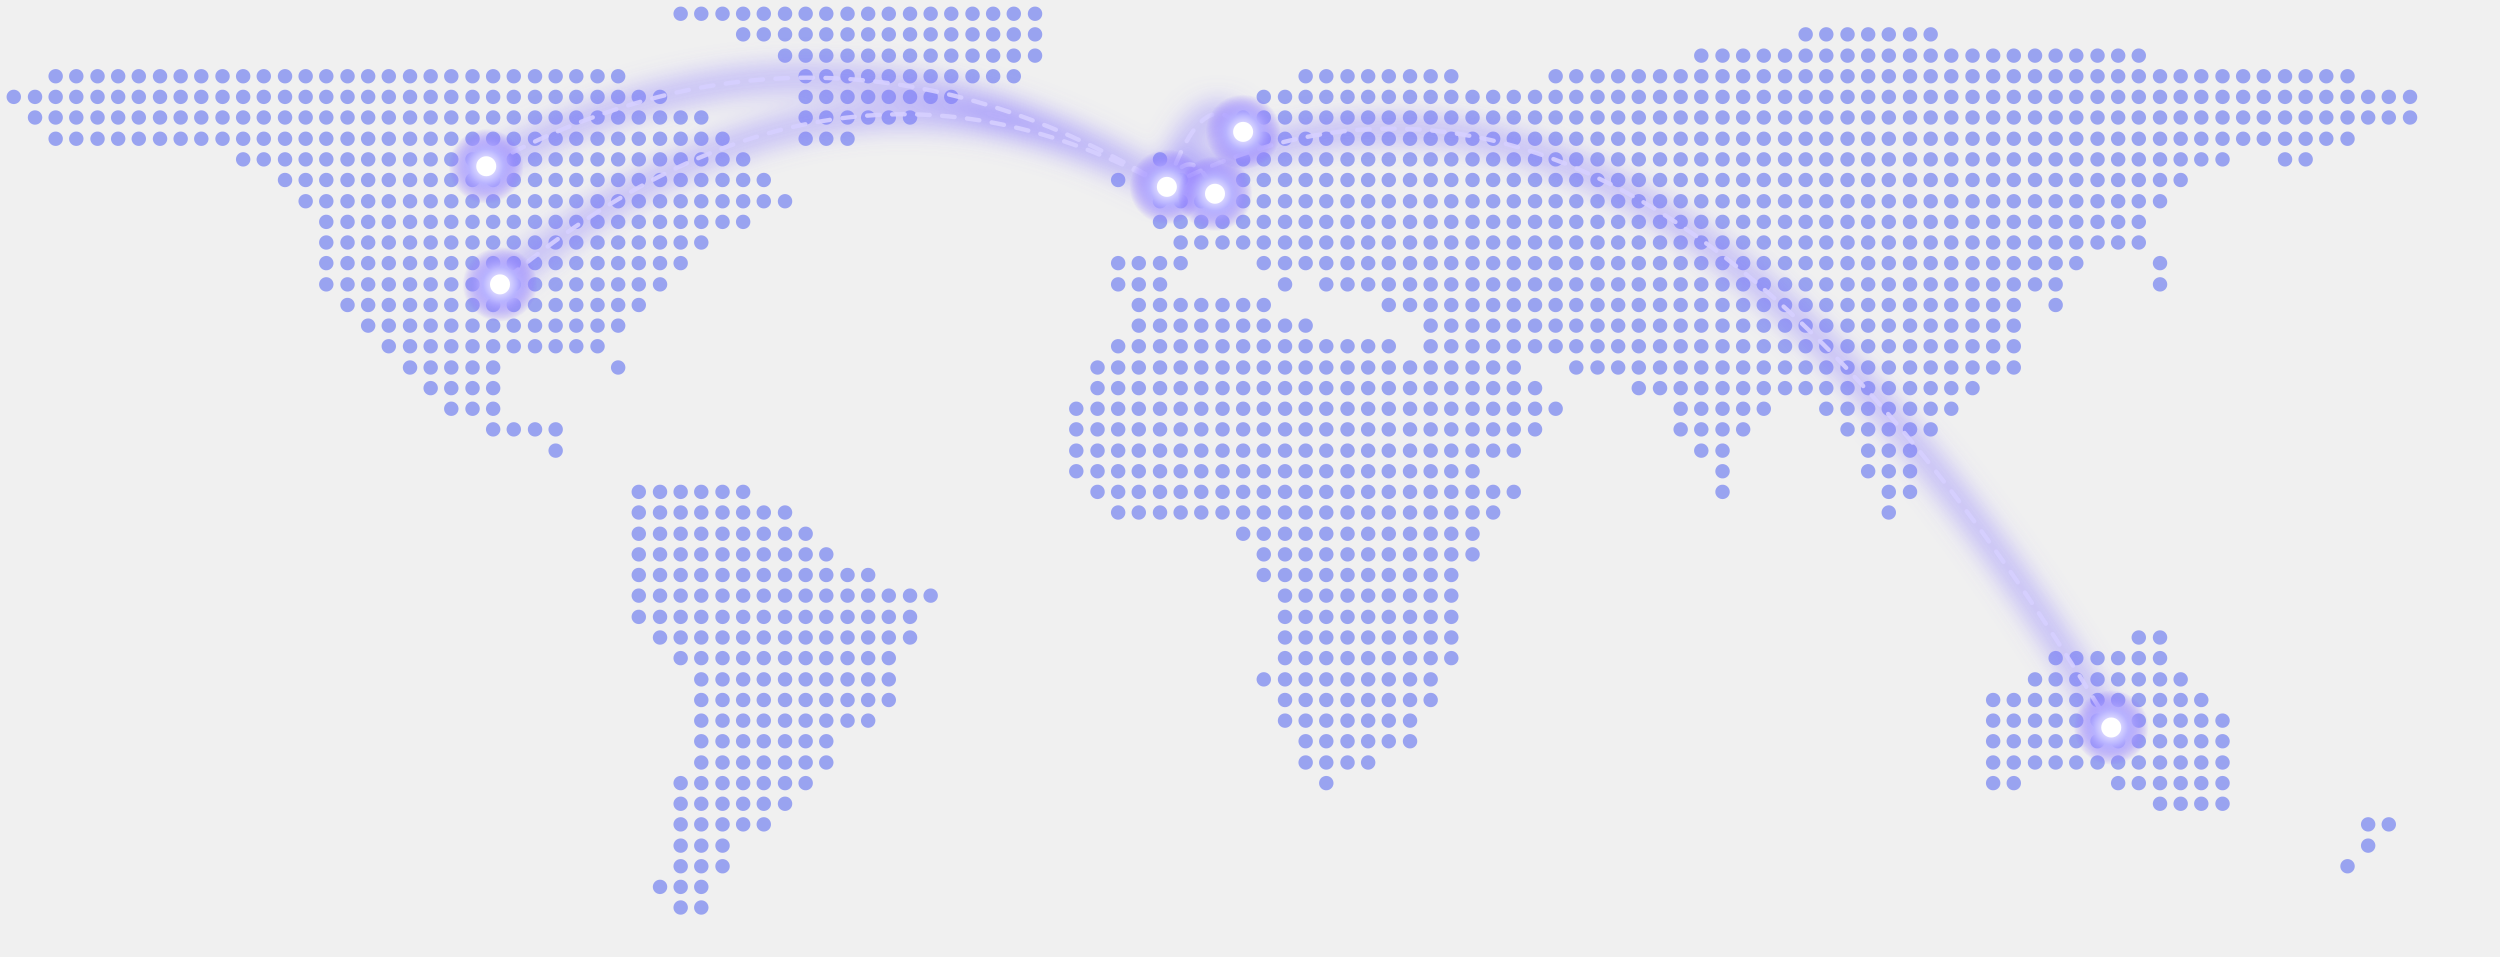
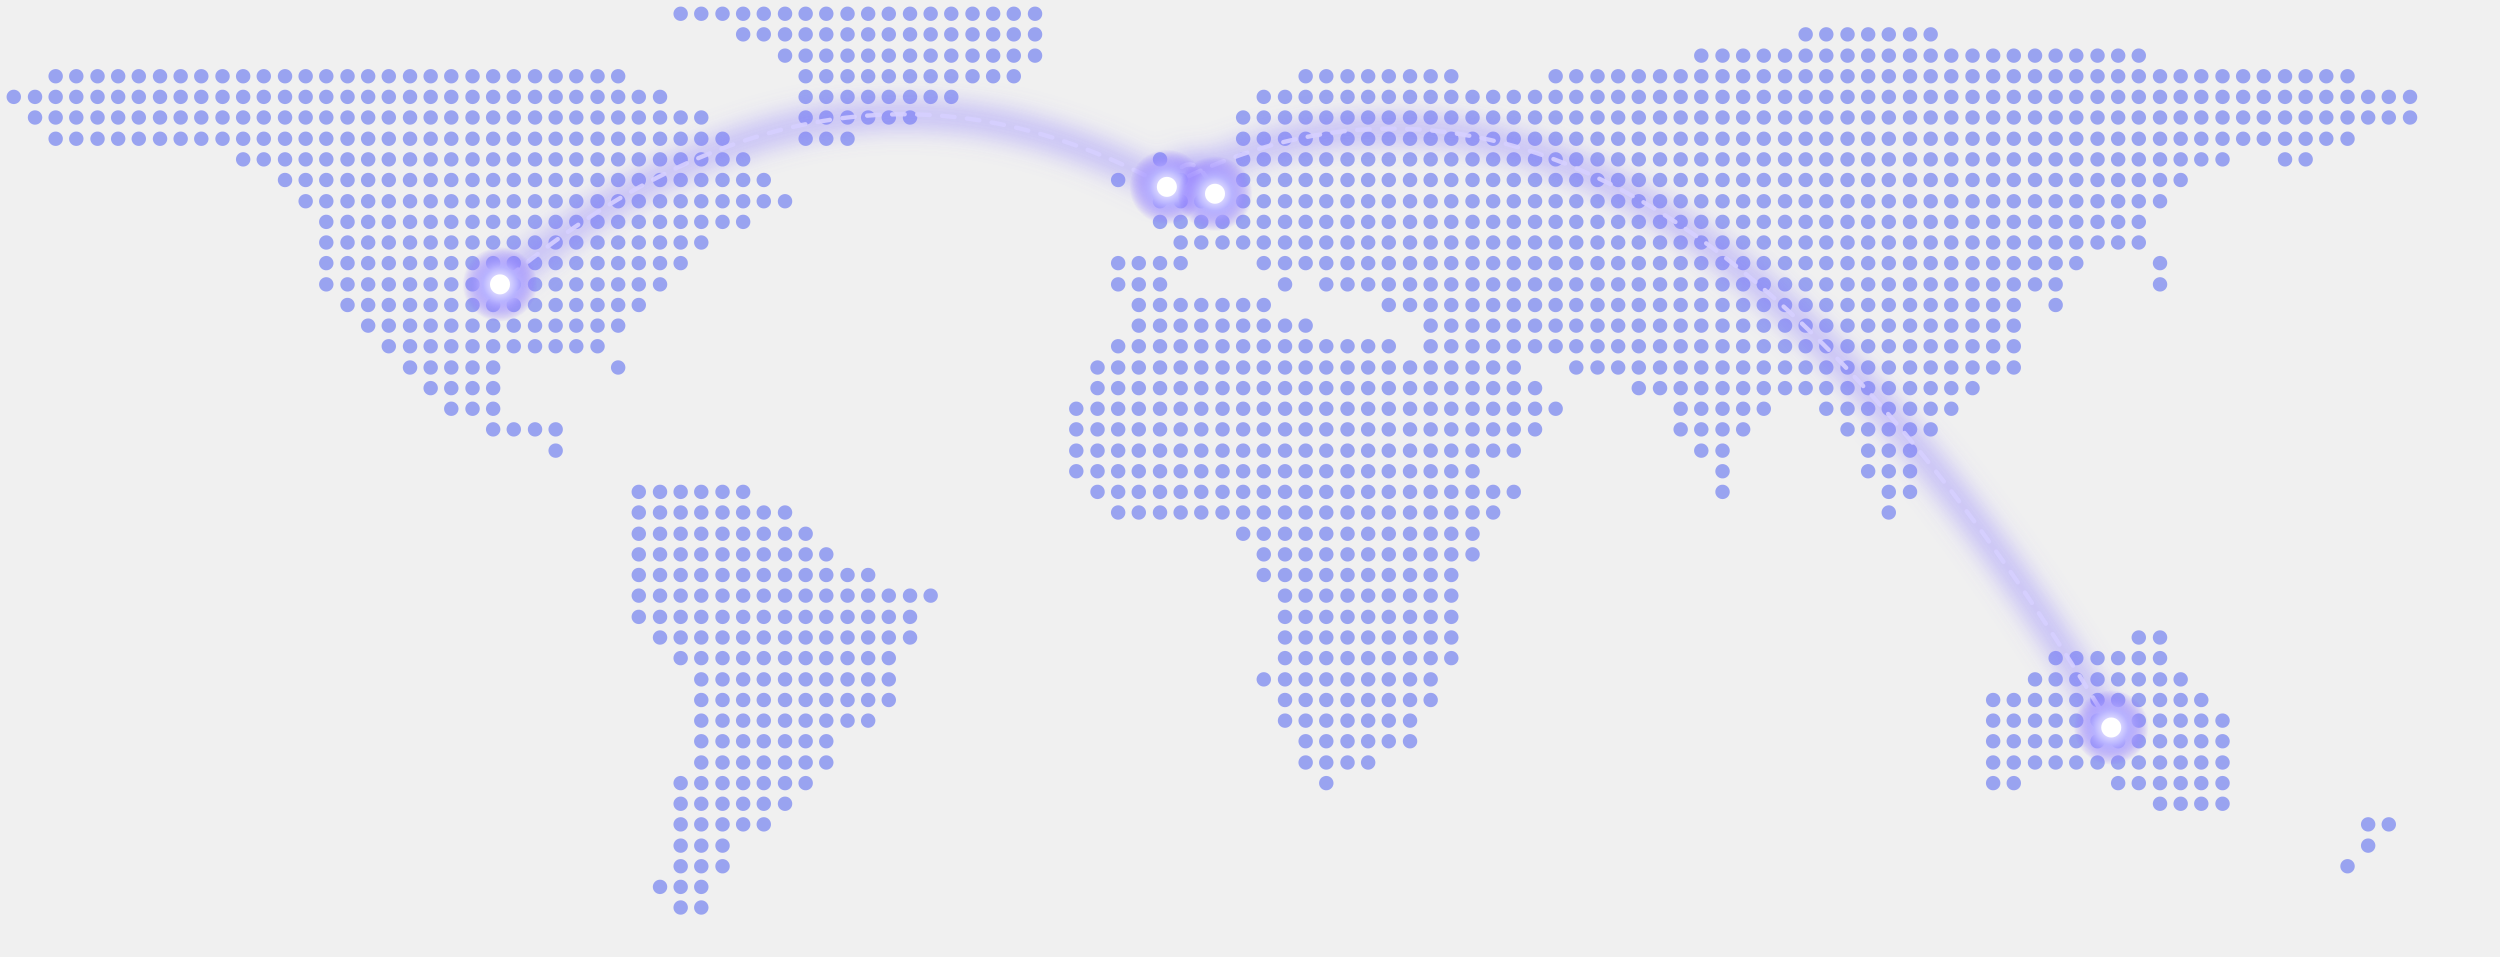
<svg xmlns="http://www.w3.org/2000/svg" viewBox="0 0 400 153">
  <defs>
    <filter id="g" x="-20%" y="-20%" width="140%" height="140%">
      <feGaussianBlur stdDeviation="2.2" />
    </filter>
    <radialGradient id="n">
      <stop offset="0" stop-color="#fff" />
      <stop offset=".45" stop-color="#b9b4ff" />
      <stop offset="1" stop-color="#7c5cff" stop-opacity="0" />
    </radialGradient>
  </defs>
  <path d="M108.9 2.2h.01M112.2 2.2h.01M115.6 2.2h.01M118.9 2.2h.01M122.2 2.2h.01M125.6 2.2h.01M128.9 2.2h.01M132.2 2.2h.01M135.6 2.2h.01M138.9 2.2h.01M142.2 2.2h.01M145.6 2.2h.01M148.9 2.2h.01M152.2 2.2h.01M155.6 2.2h.01M158.9 2.2h.01M162.2 2.2h.01M165.6 2.2h.01M118.9 5.5h.01M122.2 5.5h.01M125.6 5.5h.01M128.9 5.5h.01M132.2 5.5h.01M135.6 5.5h.01M138.9 5.5h.01M142.2 5.5h.01M145.6 5.5h.01M148.9 5.5h.01M152.2 5.5h.01M155.6 5.5h.01M158.9 5.5h.01M162.2 5.5h.01M165.6 5.5h.01M288.9 5.5h.01M292.2 5.5h.01M295.6 5.5h.01M298.9 5.5h.01M302.2 5.5h.01M305.6 5.5h.01M308.9 5.5h.01M125.6 8.9h.01M128.9 8.9h.01M132.2 8.9h.01M135.6 8.9h.01M138.9 8.9h.01M142.2 8.9h.01M145.6 8.9h.01M148.9 8.9h.01M152.2 8.9h.01M155.6 8.9h.01M158.9 8.9h.01M162.2 8.9h.01M165.6 8.9h.01M272.2 8.9h.01M275.6 8.9h.01M278.9 8.9h.01M282.2 8.9h.01M285.6 8.9h.01M288.9 8.9h.01M292.2 8.9h.01M295.6 8.9h.01M298.9 8.9h.01M302.2 8.9h.01M305.6 8.9h.01M308.9 8.9h.01M312.2 8.9h.01M315.6 8.9h.01M318.9 8.9h.01M322.2 8.9h.01M325.6 8.9h.01M328.9 8.9h.01M332.2 8.9h.01M335.6 8.9h.01M338.9 8.9h.01M342.2 8.9h.01M8.9 12.2h.01M12.2 12.2h.01M15.6 12.2h.01M18.9 12.2h.01M22.2 12.2h.01M25.6 12.2h.01M28.9 12.2h.01M32.2 12.2h.01M35.6 12.2h.01M38.9 12.2h.01M42.2 12.2h.01M45.6 12.2h.01M48.9 12.2h.01M52.2 12.2h.01M55.6 12.2h.01M58.9 12.2h.01M62.2 12.2h.01M65.6 12.2h.01M68.9 12.2h.01M72.2 12.2h.01M75.6 12.2h.01M78.9 12.2h.01M82.2 12.2h.01M85.6 12.2h.01M88.9 12.2h.01M92.2 12.2h.01M95.6 12.2h.01M98.9 12.2h.01M128.9 12.2h.01M132.2 12.2h.01M135.6 12.2h.01M138.9 12.2h.01M142.2 12.2h.01M145.6 12.2h.01M148.9 12.2h.01M152.2 12.2h.01M155.6 12.2h.01M158.9 12.2h.01M162.2 12.2h.01M208.9 12.2h.01M212.2 12.2h.01M215.6 12.2h.01M218.9 12.2h.01M222.2 12.2h.01M225.6 12.2h.01M228.9 12.2h.01M232.2 12.2h.01M248.9 12.2h.01M252.2 12.2h.01M255.6 12.2h.01M258.9 12.2h.01M262.2 12.2h.01M265.6 12.2h.01M268.9 12.2h.01M272.2 12.2h.01M275.6 12.2h.01M278.9 12.2h.01M282.2 12.2h.01M285.6 12.2h.01M288.9 12.2h.01M292.2 12.2h.01M295.6 12.2h.01M298.9 12.2h.01M302.2 12.2h.01M305.6 12.2h.01M308.9 12.2h.01M312.2 12.2h.01M315.6 12.2h.01M318.9 12.2h.01M322.2 12.2h.01M325.6 12.2h.01M328.9 12.2h.01M332.2 12.2h.01M335.6 12.2h.01M338.9 12.2h.01M342.2 12.2h.01M345.6 12.2h.01M348.9 12.2h.01M352.2 12.2h.01M355.6 12.2h.01M358.9 12.2h.01M362.2 12.2h.01M365.6 12.2h.01M368.9 12.2h.01M372.2 12.2h.01M375.6 12.2h.01M2.2 15.5h.01M5.6 15.5h.01M8.9 15.5h.01M12.2 15.5h.01M15.6 15.5h.01M18.9 15.5h.01M22.2 15.5h.01M25.6 15.5h.01M28.9 15.5h.01M32.2 15.5h.01M35.6 15.5h.01M38.9 15.5h.01M42.2 15.5h.01M45.6 15.5h.01M48.9 15.5h.01M52.2 15.5h.01M55.6 15.5h.01M58.9 15.5h.01M62.2 15.5h.01M65.6 15.5h.01M68.9 15.5h.01M72.2 15.5h.01M75.6 15.5h.01M78.9 15.5h.01M82.2 15.5h.01M85.6 15.5h.01M88.9 15.5h.01M92.2 15.5h.01M95.6 15.5h.01M98.9 15.5h.01M102.2 15.5h.01M105.6 15.5h.01M128.9 15.5h.01M132.2 15.5h.01M135.6 15.5h.01M138.9 15.5h.01M142.2 15.5h.01M145.6 15.5h.01M148.9 15.5h.01M152.2 15.5h.01M202.2 15.5h.01M205.6 15.5h.01M208.9 15.5h.01M212.2 15.5h.01M215.6 15.5h.01M218.9 15.5h.01M222.2 15.5h.01M225.6 15.5h.01M228.9 15.5h.01M232.2 15.5h.01M235.6 15.5h.01M238.9 15.5h.01M242.2 15.5h.01M245.6 15.5h.01M248.9 15.5h.01M252.2 15.5h.01M255.6 15.5h.01M258.9 15.5h.01M262.2 15.5h.01M265.6 15.5h.01M268.9 15.5h.01M272.2 15.5h.01M275.6 15.5h.01M278.9 15.5h.01M282.2 15.5h.01M285.6 15.5h.01M288.9 15.5h.01M292.2 15.5h.01M295.6 15.5h.01M298.9 15.5h.01M302.2 15.5h.01M305.6 15.5h.01M308.9 15.5h.01M312.2 15.5h.01M315.6 15.5h.01M318.9 15.5h.01M322.2 15.5h.01M325.6 15.5h.01M328.9 15.5h.01M332.2 15.5h.01M335.6 15.5h.01M338.9 15.5h.01M342.2 15.5h.01M345.6 15.5h.01M348.9 15.5h.01M352.2 15.5h.01M355.6 15.5h.01M358.9 15.5h.01M362.2 15.5h.01M365.6 15.5h.01M368.9 15.5h.01M372.2 15.5h.01M375.6 15.5h.01M378.9 15.5h.01M382.2 15.5h.01M385.6 15.5h.01M5.6 18.8h.01M8.9 18.8h.01M12.2 18.8h.01M15.6 18.8h.01M18.9 18.8h.01M22.2 18.8h.01M25.6 18.8h.01M28.9 18.8h.01M32.2 18.8h.01M35.6 18.8h.01M38.9 18.8h.01M42.2 18.8h.01M45.6 18.8h.01M48.9 18.8h.01M52.2 18.8h.01M55.6 18.8h.01M58.9 18.8h.01M62.2 18.8h.01M65.6 18.8h.01M68.9 18.8h.01M72.2 18.8h.01M75.6 18.8h.01M78.9 18.8h.01M82.2 18.8h.01M85.6 18.8h.01M88.9 18.8h.01M92.2 18.8h.01M95.6 18.8h.01M98.9 18.8h.01M102.2 18.8h.01M105.6 18.8h.01M108.9 18.8h.01M112.2 18.8h.01M128.9 18.8h.01M132.2 18.8h.01M135.6 18.8h.01M138.9 18.8h.01M142.2 18.8h.01M145.6 18.8h.01M198.9 18.8h.01M202.2 18.8h.01M205.6 18.8h.01M208.9 18.8h.01M212.2 18.8h.01M215.6 18.8h.01M218.9 18.8h.01M222.2 18.8h.01M225.6 18.8h.01M228.9 18.8h.01M232.2 18.8h.01M235.6 18.8h.01M238.9 18.8h.01M242.2 18.8h.01M245.6 18.8h.01M248.9 18.8h.01M252.2 18.8h.01M255.6 18.8h.01M258.9 18.8h.01M262.2 18.8h.01M265.6 18.8h.01M268.9 18.8h.01M272.2 18.8h.01M275.6 18.8h.01M278.9 18.8h.01M282.2 18.8h.01M285.6 18.8h.01M288.9 18.8h.01M292.2 18.8h.01M295.6 18.8h.01M298.9 18.8h.01M302.2 18.8h.01M305.6 18.8h.01M308.9 18.8h.01M312.2 18.8h.01M315.6 18.8h.01M318.9 18.8h.01M322.2 18.8h.01M325.6 18.8h.01M328.9 18.8h.01M332.2 18.8h.01M335.6 18.8h.01M338.9 18.8h.01M342.2 18.8h.01M345.6 18.8h.01M348.9 18.8h.01M352.2 18.8h.01M355.6 18.8h.01M358.9 18.8h.01M362.2 18.8h.01M365.6 18.8h.01M368.9 18.8h.01M372.2 18.8h.01M375.6 18.8h.01M378.9 18.8h.01M382.2 18.8h.01M385.6 18.8h.01M8.9 22.2h.01M12.2 22.2h.01M15.6 22.2h.01M18.9 22.2h.01M22.2 22.2h.01M25.6 22.2h.01M28.9 22.2h.01M32.2 22.2h.01M35.6 22.2h.01M38.9 22.2h.01M42.2 22.2h.01M45.6 22.2h.01M48.9 22.2h.01M52.2 22.2h.01M55.6 22.2h.01M58.9 22.2h.01M62.2 22.2h.01M65.6 22.2h.01M68.9 22.2h.01M72.2 22.2h.01M75.6 22.2h.01M78.9 22.2h.01M82.2 22.2h.01M85.6 22.2h.01M88.9 22.2h.01M92.2 22.2h.01M95.6 22.2h.01M98.9 22.2h.01M102.2 22.2h.01M105.6 22.2h.01M108.9 22.2h.01M112.2 22.2h.01M115.6 22.2h.01M128.9 22.2h.01M132.2 22.2h.01M135.6 22.2h.01M198.9 22.2h.01M202.2 22.2h.01M205.6 22.2h.01M208.9 22.2h.01M212.2 22.2h.01M215.6 22.2h.01M218.9 22.2h.01M222.2 22.2h.01M225.6 22.2h.01M228.9 22.2h.01M232.2 22.2h.01M235.6 22.2h.01M238.9 22.2h.01M242.2 22.2h.01M245.6 22.2h.01M248.9 22.2h.01M252.2 22.2h.01M255.6 22.2h.01M258.9 22.2h.01M262.2 22.2h.01M265.6 22.2h.01M268.9 22.2h.01M272.2 22.2h.01M275.6 22.2h.01M278.9 22.2h.01M282.2 22.2h.01M285.6 22.2h.01M288.9 22.2h.01M292.2 22.2h.01M295.6 22.2h.01M298.9 22.2h.01M302.2 22.2h.01M305.6 22.2h.01M308.9 22.2h.01M312.2 22.2h.01M315.6 22.2h.01M318.9 22.2h.01M322.2 22.2h.01M325.6 22.2h.01M328.9 22.2h.01M332.2 22.2h.01M335.6 22.2h.01M338.9 22.2h.01M342.2 22.2h.01M345.6 22.2h.01M348.9 22.2h.01M352.2 22.2h.01M355.6 22.2h.01M358.9 22.2h.01M362.2 22.2h.01M365.6 22.2h.01M368.9 22.2h.01M372.2 22.2h.01M375.6 22.2h.01M38.9 25.5h.01M42.2 25.5h.01M45.6 25.5h.01M48.9 25.5h.01M52.2 25.5h.01M55.6 25.5h.01M58.9 25.5h.01M62.2 25.5h.01M65.6 25.5h.01M68.9 25.5h.01M72.2 25.5h.01M75.6 25.5h.01M78.9 25.5h.01M82.2 25.5h.01M85.6 25.5h.01M88.9 25.5h.01M92.2 25.5h.01M95.6 25.5h.01M98.9 25.5h.01M102.2 25.5h.01M105.6 25.5h.01M108.9 25.5h.01M112.2 25.5h.01M115.6 25.5h.01M118.9 25.5h.01M185.6 25.5h.01M198.9 25.5h.01M202.2 25.5h.01M205.6 25.5h.01M208.9 25.5h.01M212.2 25.5h.01M215.6 25.5h.01M218.9 25.5h.01M222.2 25.5h.01M225.6 25.5h.01M228.9 25.5h.01M232.2 25.5h.01M235.6 25.5h.01M238.9 25.5h.01M242.2 25.5h.01M245.6 25.5h.01M248.9 25.5h.01M252.2 25.5h.01M255.6 25.5h.01M258.9 25.5h.01M262.2 25.5h.01M265.6 25.5h.01M268.9 25.5h.01M272.2 25.5h.01M275.6 25.5h.01M278.9 25.5h.01M282.2 25.5h.01M285.6 25.5h.01M288.9 25.5h.01M292.2 25.5h.01M295.6 25.5h.01M298.9 25.5h.01M302.2 25.5h.01M305.6 25.5h.01M308.9 25.5h.01M312.2 25.5h.01M315.6 25.5h.01M318.9 25.5h.01M322.2 25.5h.01M325.6 25.5h.01M328.9 25.5h.01M332.2 25.5h.01M335.6 25.5h.01M338.9 25.5h.01M342.2 25.5h.01M345.6 25.5h.01M348.9 25.5h.01M352.2 25.5h.01M355.6 25.5h.01M365.6 25.5h.01M368.9 25.5h.01M45.6 28.8h.01M48.9 28.8h.01M52.2 28.8h.01M55.6 28.8h.01M58.9 28.8h.01M62.2 28.8h.01M65.6 28.8h.01M68.9 28.8h.01M72.2 28.8h.01M75.6 28.8h.01M78.9 28.8h.01M82.2 28.8h.01M85.6 28.8h.01M88.9 28.8h.01M92.2 28.8h.01M95.6 28.8h.01M98.9 28.8h.01M102.2 28.8h.01M105.6 28.8h.01M108.9 28.8h.01M112.2 28.8h.01M115.6 28.8h.01M118.9 28.8h.01M122.2 28.8h.01M178.9 28.8h.01M185.6 28.8h.01M188.9 28.8h.01M198.9 28.8h.01M202.2 28.8h.01M205.6 28.8h.01M208.9 28.8h.01M212.2 28.8h.01M215.6 28.8h.01M218.9 28.8h.01M222.2 28.8h.01M225.6 28.8h.01M228.9 28.8h.01M232.2 28.8h.01M235.6 28.8h.01M238.9 28.8h.01M242.2 28.8h.01M245.6 28.8h.01M248.9 28.8h.01M252.2 28.8h.01M255.6 28.8h.01M258.9 28.8h.01M262.2 28.8h.01M265.6 28.8h.01M268.9 28.8h.01M272.2 28.8h.01M275.6 28.8h.01M278.9 28.8h.01M282.2 28.8h.01M285.6 28.8h.01M288.9 28.8h.01M292.2 28.8h.01M295.6 28.8h.01M298.9 28.8h.01M302.2 28.8h.01M305.6 28.8h.01M308.9 28.8h.01M312.2 28.8h.01M315.6 28.8h.01M318.9 28.8h.01M322.2 28.8h.01M325.6 28.8h.01M328.9 28.8h.01M332.2 28.8h.01M335.6 28.8h.01M338.9 28.8h.01M342.2 28.8h.01M345.6 28.8h.01M348.9 28.8h.01M48.9 32.2h.01M52.2 32.2h.01M55.6 32.2h.01M58.9 32.2h.01M62.2 32.2h.01M65.6 32.2h.01M68.9 32.2h.01M72.2 32.2h.01M75.6 32.2h.01M78.9 32.2h.01M82.2 32.2h.01M85.6 32.2h.01M88.9 32.2h.01M92.2 32.2h.01M95.6 32.2h.01M98.9 32.2h.01M102.2 32.2h.01M105.6 32.2h.01M108.9 32.2h.01M112.2 32.2h.01M115.6 32.2h.01M118.9 32.2h.01M122.2 32.2h.01M125.6 32.2h.01M185.6 32.2h.01M188.9 32.2h.01M192.2 32.2h.01M195.6 32.2h.01M198.9 32.2h.01M202.2 32.2h.01M205.6 32.2h.01M208.9 32.2h.01M212.2 32.2h.01M215.6 32.2h.01M218.9 32.2h.01M222.2 32.2h.01M225.6 32.2h.01M228.9 32.2h.01M232.2 32.2h.01M235.6 32.2h.01M238.9 32.2h.01M242.2 32.2h.01M245.6 32.2h.01M248.9 32.2h.01M252.2 32.2h.01M255.6 32.2h.01M258.9 32.2h.01M262.2 32.2h.01M265.6 32.2h.01M268.9 32.2h.01M272.2 32.2h.01M275.6 32.2h.01M278.9 32.2h.01M282.2 32.2h.01M285.6 32.2h.01M288.9 32.2h.01M292.2 32.2h.01M295.6 32.2h.01M298.9 32.2h.01M302.2 32.2h.01M305.6 32.2h.01M308.9 32.2h.01M312.2 32.2h.01M315.6 32.2h.01M318.9 32.2h.01M322.2 32.2h.01M325.6 32.2h.01M328.9 32.2h.01M332.2 32.2h.01M335.6 32.2h.01M338.9 32.2h.01M342.2 32.2h.01M345.6 32.2h.01M52.2 35.5h.01M55.6 35.5h.01M58.9 35.5h.01M62.2 35.5h.01M65.6 35.5h.01M68.9 35.5h.01M72.2 35.5h.01M75.6 35.5h.01M78.9 35.5h.01M82.2 35.5h.01M85.6 35.5h.01M88.9 35.5h.01M92.2 35.5h.01M95.6 35.5h.01M98.9 35.5h.01M102.2 35.5h.01M105.6 35.5h.01M108.9 35.5h.01M112.2 35.5h.01M115.6 35.5h.01M118.9 35.5h.01M185.6 35.5h.01M188.9 35.5h.01M192.2 35.5h.01M195.6 35.5h.01M198.9 35.5h.01M202.2 35.5h.01M205.6 35.5h.01M208.9 35.5h.01M212.2 35.5h.01M215.6 35.5h.01M218.9 35.5h.01M222.2 35.5h.01M225.6 35.5h.01M228.9 35.5h.01M232.2 35.5h.01M235.6 35.5h.01M238.9 35.5h.01M242.2 35.5h.01M245.6 35.5h.01M248.9 35.5h.01M252.2 35.5h.01M255.6 35.5h.01M258.9 35.5h.01M262.2 35.5h.01M265.6 35.5h.01M268.9 35.5h.01M272.2 35.5h.01M275.6 35.5h.01M278.9 35.5h.01M282.2 35.5h.01M285.6 35.5h.01M288.9 35.5h.01M292.2 35.5h.01M295.6 35.5h.01M298.9 35.5h.01M302.2 35.5h.01M305.6 35.5h.01M308.9 35.5h.01M312.2 35.5h.01M315.6 35.5h.01M318.9 35.5h.01M322.2 35.5h.01M325.6 35.5h.01M328.9 35.5h.01M332.2 35.5h.01M335.6 35.5h.01M338.9 35.5h.01M342.2 35.5h.01M52.2 38.8h.01M55.6 38.8h.01M58.9 38.8h.01M62.2 38.8h.01M65.6 38.8h.01M68.9 38.8h.01M72.2 38.8h.01M75.6 38.8h.01M78.9 38.8h.01M82.2 38.8h.01M85.6 38.8h.01M88.9 38.8h.01M92.2 38.8h.01M95.6 38.8h.01M98.9 38.8h.01M102.2 38.8h.01M105.6 38.8h.01M108.9 38.8h.01M112.2 38.8h.01M188.9 38.8h.01M192.2 38.8h.01M195.6 38.8h.01M198.9 38.8h.01M202.2 38.8h.01M205.6 38.8h.01M208.9 38.8h.01M212.2 38.8h.01M215.6 38.8h.01M218.9 38.8h.01M222.2 38.8h.01M225.6 38.8h.01M228.9 38.8h.01M232.2 38.8h.01M235.6 38.8h.01M238.9 38.8h.01M242.2 38.8h.01M245.6 38.8h.01M248.9 38.8h.01M252.2 38.8h.01M255.6 38.8h.01M258.9 38.8h.01M262.2 38.8h.01M265.6 38.8h.01M268.9 38.8h.01M272.2 38.8h.01M275.6 38.8h.01M278.9 38.8h.01M282.2 38.8h.01M285.6 38.8h.01M288.9 38.8h.01M292.2 38.8h.01M295.6 38.8h.01M298.9 38.8h.01M302.2 38.8h.01M305.6 38.8h.01M308.9 38.8h.01M312.2 38.8h.01M315.6 38.8h.01M318.9 38.8h.01M322.2 38.8h.01M325.6 38.8h.01M328.9 38.8h.01M332.2 38.8h.01M335.6 38.8h.01M338.9 38.8h.01M342.2 38.8h.01M52.2 42.1h.01M55.6 42.1h.01M58.9 42.1h.01M62.2 42.1h.01M65.6 42.1h.01M68.9 42.1h.01M72.2 42.1h.01M75.6 42.1h.01M78.9 42.1h.01M82.2 42.1h.01M85.6 42.1h.01M88.9 42.1h.01M92.2 42.1h.01M95.6 42.1h.01M98.9 42.1h.01M102.2 42.1h.01M105.6 42.1h.01M108.9 42.1h.01M178.9 42.1h.01M182.2 42.1h.01M185.6 42.1h.01M188.9 42.1h.01M202.2 42.1h.01M205.6 42.1h.01M208.9 42.1h.01M212.2 42.1h.01M215.6 42.1h.01M218.9 42.1h.01M222.2 42.1h.01M225.6 42.1h.01M228.9 42.1h.01M232.2 42.1h.01M235.6 42.1h.01M238.9 42.1h.01M242.2 42.1h.01M245.6 42.1h.01M248.9 42.1h.01M252.2 42.1h.01M255.6 42.1h.01M258.9 42.1h.01M262.2 42.1h.01M265.6 42.1h.01M268.9 42.1h.01M272.2 42.1h.01M275.6 42.1h.01M278.9 42.1h.01M282.2 42.1h.01M285.6 42.1h.01M288.9 42.1h.01M292.2 42.1h.01M295.6 42.1h.01M298.9 42.1h.01M302.2 42.1h.01M305.6 42.1h.01M308.9 42.1h.01M312.2 42.1h.01M315.6 42.1h.01M318.9 42.1h.01M322.2 42.1h.01M325.6 42.1h.01M328.9 42.1h.01M332.2 42.1h.01M345.6 42.1h.01M52.2 45.5h.01M55.6 45.5h.01M58.9 45.5h.01M62.2 45.5h.01M65.6 45.5h.01M68.9 45.5h.01M72.2 45.5h.01M75.6 45.5h.01M78.9 45.5h.01M82.2 45.5h.01M85.6 45.5h.01M88.9 45.5h.01M92.2 45.5h.01M95.6 45.5h.01M98.9 45.5h.01M102.2 45.5h.01M105.6 45.5h.01M178.9 45.5h.01M182.2 45.5h.01M185.6 45.5h.01M205.6 45.5h.01M212.2 45.5h.01M215.6 45.5h.01M218.9 45.5h.01M222.2 45.5h.01M225.6 45.5h.01M228.9 45.5h.01M232.2 45.5h.01M235.6 45.5h.01M238.9 45.5h.01M242.2 45.5h.01M245.6 45.5h.01M248.9 45.5h.01M252.2 45.5h.01M255.6 45.5h.01M258.9 45.5h.01M262.2 45.5h.01M265.6 45.5h.01M268.9 45.5h.01M272.2 45.5h.01M275.6 45.5h.01M278.9 45.5h.01M282.2 45.5h.01M285.6 45.5h.01M288.9 45.5h.01M292.2 45.5h.01M295.6 45.5h.01M298.9 45.5h.01M302.2 45.5h.01M305.6 45.5h.01M308.9 45.5h.01M312.2 45.5h.01M315.6 45.5h.01M318.9 45.5h.01M322.2 45.5h.01M325.6 45.5h.01M328.9 45.5h.01M345.6 45.5h.01M55.6 48.8h.01M58.9 48.8h.01M62.2 48.8h.01M65.6 48.8h.01M68.9 48.8h.01M72.2 48.8h.01M75.6 48.8h.01M78.9 48.8h.01M82.2 48.8h.01M85.6 48.8h.01M88.9 48.8h.01M92.2 48.8h.01M95.6 48.8h.01M98.9 48.8h.01M102.2 48.8h.01M182.2 48.8h.01M185.6 48.8h.01M188.9 48.8h.01M192.2 48.8h.01M195.6 48.8h.01M198.9 48.8h.01M202.2 48.8h.01M222.2 48.8h.01M225.6 48.8h.01M228.9 48.8h.01M232.2 48.8h.01M235.6 48.8h.01M238.9 48.8h.01M242.2 48.8h.01M245.6 48.8h.01M248.9 48.8h.01M252.2 48.8h.01M255.6 48.8h.01M258.9 48.8h.01M262.2 48.8h.01M265.6 48.8h.01M268.9 48.8h.01M272.2 48.8h.01M275.6 48.8h.01M278.9 48.8h.01M282.2 48.8h.01M285.6 48.8h.01M288.9 48.8h.01M292.2 48.8h.01M295.6 48.8h.01M298.9 48.8h.01M302.2 48.8h.01M305.6 48.8h.01M308.9 48.8h.01M312.2 48.8h.01M315.6 48.8h.01M318.9 48.8h.01M322.2 48.8h.01M328.9 48.8h.01M58.9 52.1h.01M62.2 52.1h.01M65.6 52.1h.01M68.9 52.1h.01M72.2 52.1h.01M75.6 52.1h.01M78.9 52.1h.01M82.2 52.1h.01M85.6 52.1h.01M88.9 52.1h.01M92.2 52.1h.01M95.6 52.1h.01M98.9 52.1h.01M182.2 52.1h.01M185.6 52.1h.01M188.9 52.1h.01M192.2 52.1h.01M195.6 52.1h.01M198.9 52.1h.01M202.2 52.1h.01M205.6 52.1h.01M208.9 52.1h.01M228.9 52.1h.01M232.2 52.1h.01M235.6 52.1h.01M238.9 52.1h.01M242.2 52.1h.01M245.6 52.1h.01M248.9 52.1h.01M252.2 52.1h.01M255.6 52.1h.01M258.9 52.1h.01M262.2 52.1h.01M265.6 52.1h.01M268.9 52.1h.01M272.2 52.1h.01M275.6 52.1h.01M278.9 52.1h.01M282.2 52.1h.01M285.6 52.1h.01M288.9 52.1h.01M292.2 52.1h.01M295.6 52.1h.01M298.9 52.1h.01M302.2 52.1h.01M305.6 52.1h.01M308.9 52.1h.01M312.2 52.1h.01M315.6 52.1h.01M318.9 52.1h.01M322.2 52.1h.01M62.2 55.4h.01M65.6 55.4h.01M68.9 55.4h.01M72.2 55.4h.01M75.6 55.4h.01M78.9 55.4h.01M82.2 55.4h.01M85.6 55.4h.01M88.9 55.4h.01M92.2 55.4h.01M95.6 55.4h.01M178.9 55.4h.01M182.2 55.4h.01M185.6 55.4h.01M188.9 55.4h.01M192.2 55.4h.01M195.6 55.4h.01M198.9 55.4h.01M202.2 55.4h.01M205.6 55.4h.01M208.9 55.4h.01M212.2 55.4h.01M215.6 55.4h.01M218.9 55.4h.01M222.2 55.4h.01M228.9 55.4h.01M232.2 55.4h.01M235.6 55.4h.01M238.9 55.4h.01M242.2 55.4h.01M245.6 55.4h.01M248.9 55.4h.01M252.2 55.4h.01M255.6 55.4h.01M258.9 55.4h.01M262.2 55.4h.01M265.6 55.4h.01M268.9 55.4h.01M272.2 55.4h.01M275.6 55.4h.01M278.9 55.4h.01M282.2 55.4h.01M285.6 55.4h.01M288.9 55.4h.01M292.2 55.4h.01M295.6 55.4h.01M298.9 55.4h.01M302.2 55.4h.01M305.6 55.4h.01M308.9 55.4h.01M312.2 55.4h.01M315.6 55.4h.01M318.9 55.4h.01M322.2 55.4h.01M65.6 58.8h.01M68.9 58.8h.01M72.2 58.8h.01M75.6 58.8h.01M78.9 58.8h.01M98.9 58.8h.01M175.6 58.8h.01M178.9 58.8h.01M182.2 58.8h.01M185.6 58.8h.01M188.9 58.8h.01M192.2 58.8h.01M195.6 58.8h.01M198.9 58.8h.01M202.2 58.8h.01M205.6 58.8h.01M208.9 58.8h.01M212.2 58.8h.01M215.6 58.8h.01M218.9 58.8h.01M222.2 58.8h.01M225.6 58.8h.01M228.9 58.8h.01M232.2 58.8h.01M235.6 58.8h.01M238.9 58.8h.01M242.2 58.8h.01M252.2 58.8h.01M255.6 58.8h.01M258.9 58.8h.01M262.2 58.8h.01M265.6 58.8h.01M268.9 58.8h.01M272.2 58.8h.01M275.6 58.8h.01M278.9 58.8h.01M282.2 58.8h.01M285.6 58.8h.01M288.9 58.8h.01M292.2 58.8h.01M295.6 58.8h.01M298.9 58.8h.01M302.2 58.8h.01M305.6 58.8h.01M308.9 58.8h.01M312.2 58.8h.01M315.6 58.8h.01M318.9 58.8h.01M322.2 58.8h.01M68.9 62.1h.01M72.2 62.1h.01M75.6 62.1h.01M78.9 62.1h.01M175.6 62.1h.01M178.9 62.1h.01M182.2 62.1h.01M185.6 62.1h.01M188.9 62.1h.01M192.2 62.1h.01M195.6 62.1h.01M198.9 62.1h.01M202.2 62.1h.01M205.6 62.1h.01M208.9 62.1h.01M212.2 62.1h.01M215.6 62.1h.01M218.9 62.1h.01M222.2 62.1h.01M225.6 62.1h.01M228.9 62.1h.01M232.2 62.1h.01M235.6 62.1h.01M238.9 62.1h.01M242.2 62.1h.01M245.6 62.1h.01M262.2 62.1h.01M265.6 62.1h.01M268.9 62.1h.01M272.2 62.1h.01M275.6 62.1h.01M278.9 62.1h.01M282.2 62.1h.01M285.6 62.1h.01M288.9 62.1h.01M292.2 62.1h.01M295.6 62.1h.01M298.9 62.1h.01M302.2 62.1h.01M305.6 62.1h.01M308.9 62.1h.01M312.2 62.1h.01M315.6 62.1h.01M72.2 65.4h.01M75.6 65.4h.01M78.9 65.4h.01M172.2 65.4h.01M175.6 65.4h.01M178.9 65.4h.01M182.2 65.4h.01M185.6 65.4h.01M188.9 65.4h.01M192.2 65.4h.01M195.6 65.4h.01M198.9 65.4h.01M202.2 65.4h.01M205.6 65.4h.01M208.9 65.4h.01M212.2 65.4h.01M215.6 65.4h.01M218.9 65.4h.01M222.2 65.4h.01M225.6 65.4h.01M228.9 65.4h.01M232.2 65.4h.01M235.6 65.4h.01M238.9 65.4h.01M242.2 65.4h.01M245.6 65.4h.01M248.9 65.4h.01M268.9 65.4h.01M272.2 65.4h.01M275.6 65.4h.01M278.9 65.4h.01M282.2 65.4h.01M292.2 65.4h.01M295.6 65.4h.01M298.9 65.4h.01M302.2 65.4h.01M305.6 65.4h.01M308.9 65.4h.01M312.2 65.4h.01M78.9 68.7h.01M82.2 68.7h.01M85.6 68.7h.01M88.9 68.7h.01M172.2 68.7h.01M175.6 68.7h.01M178.9 68.7h.01M182.2 68.7h.01M185.6 68.7h.01M188.9 68.7h.01M192.2 68.7h.01M195.6 68.7h.01M198.9 68.7h.01M202.2 68.7h.01M205.6 68.7h.01M208.9 68.7h.01M212.2 68.7h.01M215.6 68.7h.01M218.9 68.7h.01M222.2 68.7h.01M225.6 68.7h.01M228.9 68.7h.01M232.2 68.7h.01M235.6 68.7h.01M238.9 68.7h.01M242.2 68.7h.01M245.6 68.7h.01M268.9 68.7h.01M272.2 68.7h.01M275.6 68.7h.01M278.9 68.7h.01M295.6 68.7h.01M298.9 68.7h.01M302.2 68.7h.01M305.6 68.7h.01M308.9 68.7h.01M88.9 72.1h.01M172.2 72.1h.01M175.6 72.1h.01M178.9 72.1h.01M182.2 72.1h.01M185.6 72.1h.01M188.9 72.1h.01M192.2 72.1h.01M195.6 72.1h.01M198.9 72.1h.01M202.2 72.1h.01M205.6 72.1h.01M208.9 72.1h.01M212.2 72.1h.01M215.6 72.1h.01M218.9 72.1h.01M222.2 72.1h.01M225.6 72.1h.01M228.9 72.1h.01M232.2 72.1h.01M235.6 72.1h.01M238.9 72.1h.01M242.2 72.1h.01M272.2 72.1h.01M275.6 72.1h.01M298.9 72.1h.01M302.2 72.1h.01M305.6 72.1h.01M172.2 75.4h.01M175.6 75.4h.01M178.9 75.4h.01M182.2 75.4h.01M185.6 75.4h.01M188.9 75.4h.01M192.2 75.4h.01M195.6 75.4h.01M198.9 75.4h.01M202.2 75.4h.01M205.6 75.4h.01M208.9 75.4h.01M212.2 75.4h.01M215.6 75.4h.01M218.9 75.4h.01M222.2 75.4h.01M225.6 75.4h.01M228.9 75.4h.01M232.2 75.4h.01M235.6 75.4h.01M275.6 75.4h.01M298.9 75.4h.01M302.2 75.4h.01M305.6 75.4h.01M102.2 78.7h.01M105.6 78.7h.01M108.9 78.7h.01M112.2 78.7h.01M115.6 78.7h.01M118.9 78.7h.01M175.6 78.7h.01M178.9 78.7h.01M182.2 78.7h.01M185.6 78.7h.01M188.9 78.7h.01M192.2 78.7h.01M195.6 78.7h.01M198.9 78.7h.01M202.2 78.7h.01M205.6 78.7h.01M208.9 78.7h.01M212.2 78.7h.01M215.6 78.7h.01M218.9 78.7h.01M222.2 78.7h.01M225.6 78.7h.01M228.9 78.7h.01M232.2 78.7h.01M235.6 78.7h.01M238.9 78.7h.01M242.2 78.7h.01M275.6 78.7h.01M302.2 78.7h.01M305.6 78.7h.01M102.2 82.0h.01M105.6 82.0h.01M108.9 82.0h.01M112.2 82.0h.01M115.6 82.0h.01M118.9 82.0h.01M122.2 82.0h.01M125.6 82.0h.01M178.9 82.0h.01M182.2 82.0h.01M185.6 82.0h.01M188.9 82.0h.01M192.2 82.0h.01M195.6 82.0h.01M198.9 82.0h.01M202.2 82.0h.01M205.6 82.0h.01M208.9 82.0h.01M212.2 82.0h.01M215.6 82.0h.01M218.9 82.0h.01M222.2 82.0h.01M225.6 82.0h.01M228.9 82.0h.01M232.2 82.0h.01M235.6 82.0h.01M238.9 82.0h.01M302.2 82.0h.01M102.2 85.4h.01M105.6 85.4h.01M108.9 85.4h.01M112.2 85.4h.01M115.6 85.4h.01M118.9 85.4h.01M122.2 85.4h.01M125.6 85.4h.01M128.9 85.4h.01M198.9 85.4h.01M202.2 85.4h.01M205.6 85.4h.01M208.9 85.4h.01M212.2 85.4h.01M215.6 85.4h.01M218.9 85.4h.01M222.2 85.4h.01M225.6 85.4h.01M228.9 85.4h.01M232.2 85.4h.01M235.6 85.4h.01M102.2 88.7h.01M105.6 88.7h.01M108.9 88.7h.01M112.2 88.7h.01M115.6 88.7h.01M118.9 88.7h.01M122.2 88.7h.01M125.6 88.7h.01M128.9 88.7h.01M132.2 88.7h.01M202.2 88.7h.01M205.6 88.7h.01M208.9 88.7h.01M212.2 88.7h.01M215.6 88.7h.01M218.9 88.7h.01M222.2 88.7h.01M225.6 88.7h.01M228.9 88.7h.01M232.2 88.7h.01M235.6 88.7h.01M102.2 92.0h.01M105.6 92.0h.01M108.9 92.0h.01M112.2 92.0h.01M115.6 92.0h.01M118.9 92.0h.01M122.2 92.0h.01M125.6 92.0h.01M128.9 92.0h.01M132.2 92.0h.01M135.6 92.0h.01M138.9 92.0h.01M202.2 92.0h.01M205.6 92.0h.01M208.9 92.0h.01M212.2 92.0h.01M215.6 92.0h.01M218.9 92.0h.01M222.2 92.0h.01M225.6 92.0h.01M228.9 92.0h.01M232.2 92.0h.01M102.2 95.3h.01M105.6 95.3h.01M108.9 95.3h.01M112.2 95.3h.01M115.6 95.3h.01M118.9 95.3h.01M122.2 95.3h.01M125.6 95.3h.01M128.9 95.3h.01M132.2 95.3h.01M135.6 95.3h.01M138.9 95.3h.01M142.2 95.3h.01M145.6 95.3h.01M148.9 95.3h.01M205.6 95.3h.01M208.9 95.3h.01M212.2 95.3h.01M215.6 95.3h.01M218.9 95.3h.01M222.2 95.3h.01M225.6 95.3h.01M228.9 95.3h.01M232.2 95.3h.01M102.2 98.7h.01M105.6 98.7h.01M108.9 98.7h.01M112.2 98.7h.01M115.6 98.7h.01M118.9 98.7h.01M122.2 98.7h.01M125.6 98.7h.01M128.9 98.7h.01M132.2 98.7h.01M135.6 98.7h.01M138.9 98.7h.01M142.2 98.7h.01M145.6 98.7h.01M205.6 98.7h.01M208.9 98.7h.01M212.2 98.7h.01M215.6 98.7h.01M218.9 98.7h.01M222.2 98.7h.01M225.6 98.7h.01M228.9 98.7h.01M232.2 98.7h.01M105.6 102.0h.01M108.9 102.0h.01M112.2 102.0h.01M115.6 102.0h.01M118.9 102.0h.01M122.2 102.0h.01M125.6 102.0h.01M128.9 102.0h.01M132.2 102.0h.01M135.6 102.0h.01M138.9 102.0h.01M142.2 102.0h.01M145.6 102.0h.01M205.6 102.0h.01M208.9 102.0h.01M212.2 102.0h.01M215.6 102.0h.01M218.9 102.0h.01M222.2 102.0h.01M225.6 102.0h.01M228.9 102.0h.01M232.2 102.0h.01M342.2 102.0h.01M345.6 102.0h.01M108.9 105.3h.01M112.2 105.3h.01M115.6 105.3h.01M118.9 105.3h.01M122.2 105.3h.01M125.6 105.3h.01M128.9 105.3h.01M132.2 105.3h.01M135.6 105.3h.01M138.9 105.3h.01M142.2 105.3h.01M205.6 105.3h.01M208.9 105.3h.01M212.2 105.3h.01M215.6 105.3h.01M218.9 105.3h.01M222.2 105.3h.01M225.6 105.3h.01M228.9 105.3h.01M232.2 105.3h.01M328.9 105.3h.01M332.2 105.3h.01M335.6 105.3h.01M338.9 105.3h.01M342.2 105.3h.01M345.6 105.3h.01M112.2 108.7h.01M115.6 108.7h.01M118.9 108.7h.01M122.2 108.7h.01M125.6 108.7h.01M128.9 108.7h.01M132.2 108.7h.01M135.6 108.7h.01M138.9 108.7h.01M142.2 108.7h.01M202.2 108.7h.01M205.6 108.7h.01M208.9 108.7h.01M212.2 108.7h.01M215.6 108.7h.01M218.9 108.7h.01M222.2 108.7h.01M225.6 108.7h.01M228.9 108.7h.01M325.6 108.7h.01M328.9 108.7h.01M332.2 108.7h.01M335.6 108.7h.01M338.9 108.7h.01M342.2 108.7h.01M345.6 108.7h.01M348.9 108.7h.01M112.2 112.0h.01M115.6 112.0h.01M118.9 112.0h.01M122.2 112.0h.01M125.6 112.0h.01M128.9 112.0h.01M132.2 112.0h.01M135.6 112.0h.01M138.9 112.0h.01M142.2 112.0h.01M205.6 112.0h.01M208.9 112.0h.01M212.2 112.0h.01M215.6 112.0h.01M218.9 112.0h.01M222.2 112.0h.01M225.6 112.0h.01M228.9 112.0h.01M318.9 112.0h.01M322.2 112.0h.01M325.6 112.0h.01M328.9 112.0h.01M332.2 112.0h.01M335.6 112.0h.01M338.9 112.0h.01M342.2 112.0h.01M345.6 112.0h.01M348.9 112.0h.01M352.2 112.0h.01M112.2 115.3h.01M115.6 115.3h.01M118.9 115.3h.01M122.2 115.3h.01M125.6 115.3h.01M128.9 115.3h.01M132.2 115.3h.01M135.6 115.3h.01M138.9 115.3h.01M205.6 115.3h.01M208.9 115.3h.01M212.2 115.3h.01M215.6 115.3h.01M218.9 115.3h.01M222.2 115.3h.01M225.6 115.3h.01M318.9 115.3h.01M322.2 115.3h.01M325.6 115.3h.01M328.9 115.3h.01M332.2 115.3h.01M335.6 115.3h.01M338.9 115.3h.01M342.2 115.3h.01M345.6 115.3h.01M348.9 115.3h.01M352.2 115.3h.01M355.6 115.3h.01M112.2 118.6h.01M115.6 118.6h.01M118.9 118.6h.01M122.2 118.6h.01M125.6 118.6h.01M128.9 118.6h.01M132.2 118.6h.01M208.9 118.6h.01M212.2 118.6h.01M215.6 118.6h.01M218.9 118.6h.01M222.2 118.6h.01M225.6 118.6h.01M318.9 118.6h.01M322.2 118.6h.01M325.6 118.6h.01M328.9 118.6h.01M332.2 118.6h.01M335.6 118.6h.01M338.9 118.6h.01M342.2 118.6h.01M345.6 118.6h.01M348.9 118.6h.01M352.2 118.6h.01M355.6 118.6h.01M112.2 122.0h.01M115.6 122.0h.01M118.9 122.0h.01M122.2 122.0h.01M125.6 122.0h.01M128.9 122.0h.01M132.2 122.0h.01M208.9 122.0h.01M212.2 122.0h.01M215.6 122.0h.01M218.9 122.0h.01M318.9 122.0h.01M322.2 122.0h.01M325.6 122.0h.01M328.9 122.0h.01M332.2 122.0h.01M335.6 122.0h.01M338.9 122.0h.01M342.2 122.0h.01M345.6 122.0h.01M348.9 122.0h.01M352.2 122.0h.01M355.6 122.0h.01M108.9 125.3h.01M112.2 125.3h.01M115.6 125.3h.01M118.9 125.3h.01M122.2 125.3h.01M125.6 125.3h.01M128.9 125.3h.01M212.2 125.3h.01M318.9 125.3h.01M322.2 125.3h.01M338.9 125.3h.01M342.2 125.3h.01M345.6 125.3h.01M348.9 125.3h.01M352.2 125.3h.01M355.6 125.3h.01M108.9 128.6h.01M112.2 128.6h.01M115.6 128.6h.01M118.9 128.6h.01M122.2 128.6h.01M125.6 128.6h.01M345.6 128.6h.01M348.9 128.6h.01M352.2 128.6h.01M355.6 128.6h.01M108.9 131.9h.01M112.2 131.9h.01M115.6 131.9h.01M118.9 131.9h.01M122.2 131.9h.01M378.9 131.9h.01M382.2 131.9h.01M108.9 135.3h.01M112.2 135.3h.01M115.6 135.3h.01M378.9 135.3h.01M108.9 138.6h.01M112.2 138.6h.01M115.6 138.6h.01M375.6 138.6h.01M105.6 141.9h.01M108.9 141.9h.01M112.2 141.9h.01M108.9 145.2h.01M112.2 145.2h.01" stroke="#6475f0" stroke-opacity=".62" stroke-width="2.3" stroke-linecap="round" fill="none" />
  <g fill="none" stroke-linecap="round">
-     <path d="M186.7 29.9Q133.3 0.5 80.0 45.5M186.7 29.9Q132.2 -3.3 77.8 26.6M186.7 29.9Q262.2 -9.3 337.8 116.4M186.7 29.9Q190.6 22.2 194.4 31.0M186.7 29.9Q192.8 12.4 198.9 21.1" stroke="#8b7bff" stroke-opacity=".8" stroke-width="2.4" filter="url(#g)" />
-     <path d="M186.7 29.9Q133.3 0.5 80.0 45.5M186.7 29.9Q132.2 -3.3 77.8 26.6M186.7 29.9Q262.2 -9.3 337.8 116.4M186.7 29.9Q190.6 22.2 194.4 31.0M186.7 29.9Q192.8 12.4 198.9 21.1" stroke="#d6d0ff" stroke-opacity=".9" stroke-width=".7" stroke-dasharray="2 2" />
+     <path d="M186.7 29.9Q133.3 0.5 80.0 45.5M186.7 29.9Q262.2 -9.3 337.8 116.4M186.7 29.9Q190.6 22.2 194.4 31.0" stroke="#8b7bff" stroke-opacity=".8" stroke-width="2.4" filter="url(#g)" />
+     <path d="M186.7 29.9Q133.3 0.5 80.0 45.5M186.7 29.9Q262.2 -9.3 337.8 116.4M186.7 29.9Q190.6 22.2 194.4 31.0" stroke="#d6d0ff" stroke-opacity=".9" stroke-width=".7" stroke-dasharray="2 2" />
  </g>
  <g>
    <circle cx="80.0" cy="45.5" r="6" fill="url(#n)" />
    <circle cx="80.0" cy="45.5" r="1.6" fill="#fff" />
-     <circle cx="77.8" cy="26.6" r="6" fill="url(#n)" />
-     <circle cx="77.8" cy="26.6" r="1.6" fill="#fff" />
    <circle cx="186.7" cy="29.9" r="6" fill="url(#n)" />
    <circle cx="186.7" cy="29.9" r="1.6" fill="#fff" />
    <circle cx="194.4" cy="31.0" r="6" fill="url(#n)" />
    <circle cx="194.4" cy="31.0" r="1.6" fill="#fff" />
-     <circle cx="198.9" cy="21.1" r="6" fill="url(#n)" />
-     <circle cx="198.9" cy="21.1" r="1.6" fill="#fff" />
    <circle cx="337.8" cy="116.4" r="6" fill="url(#n)" />
    <circle cx="337.8" cy="116.4" r="1.6" fill="#fff" />
  </g>
</svg>
